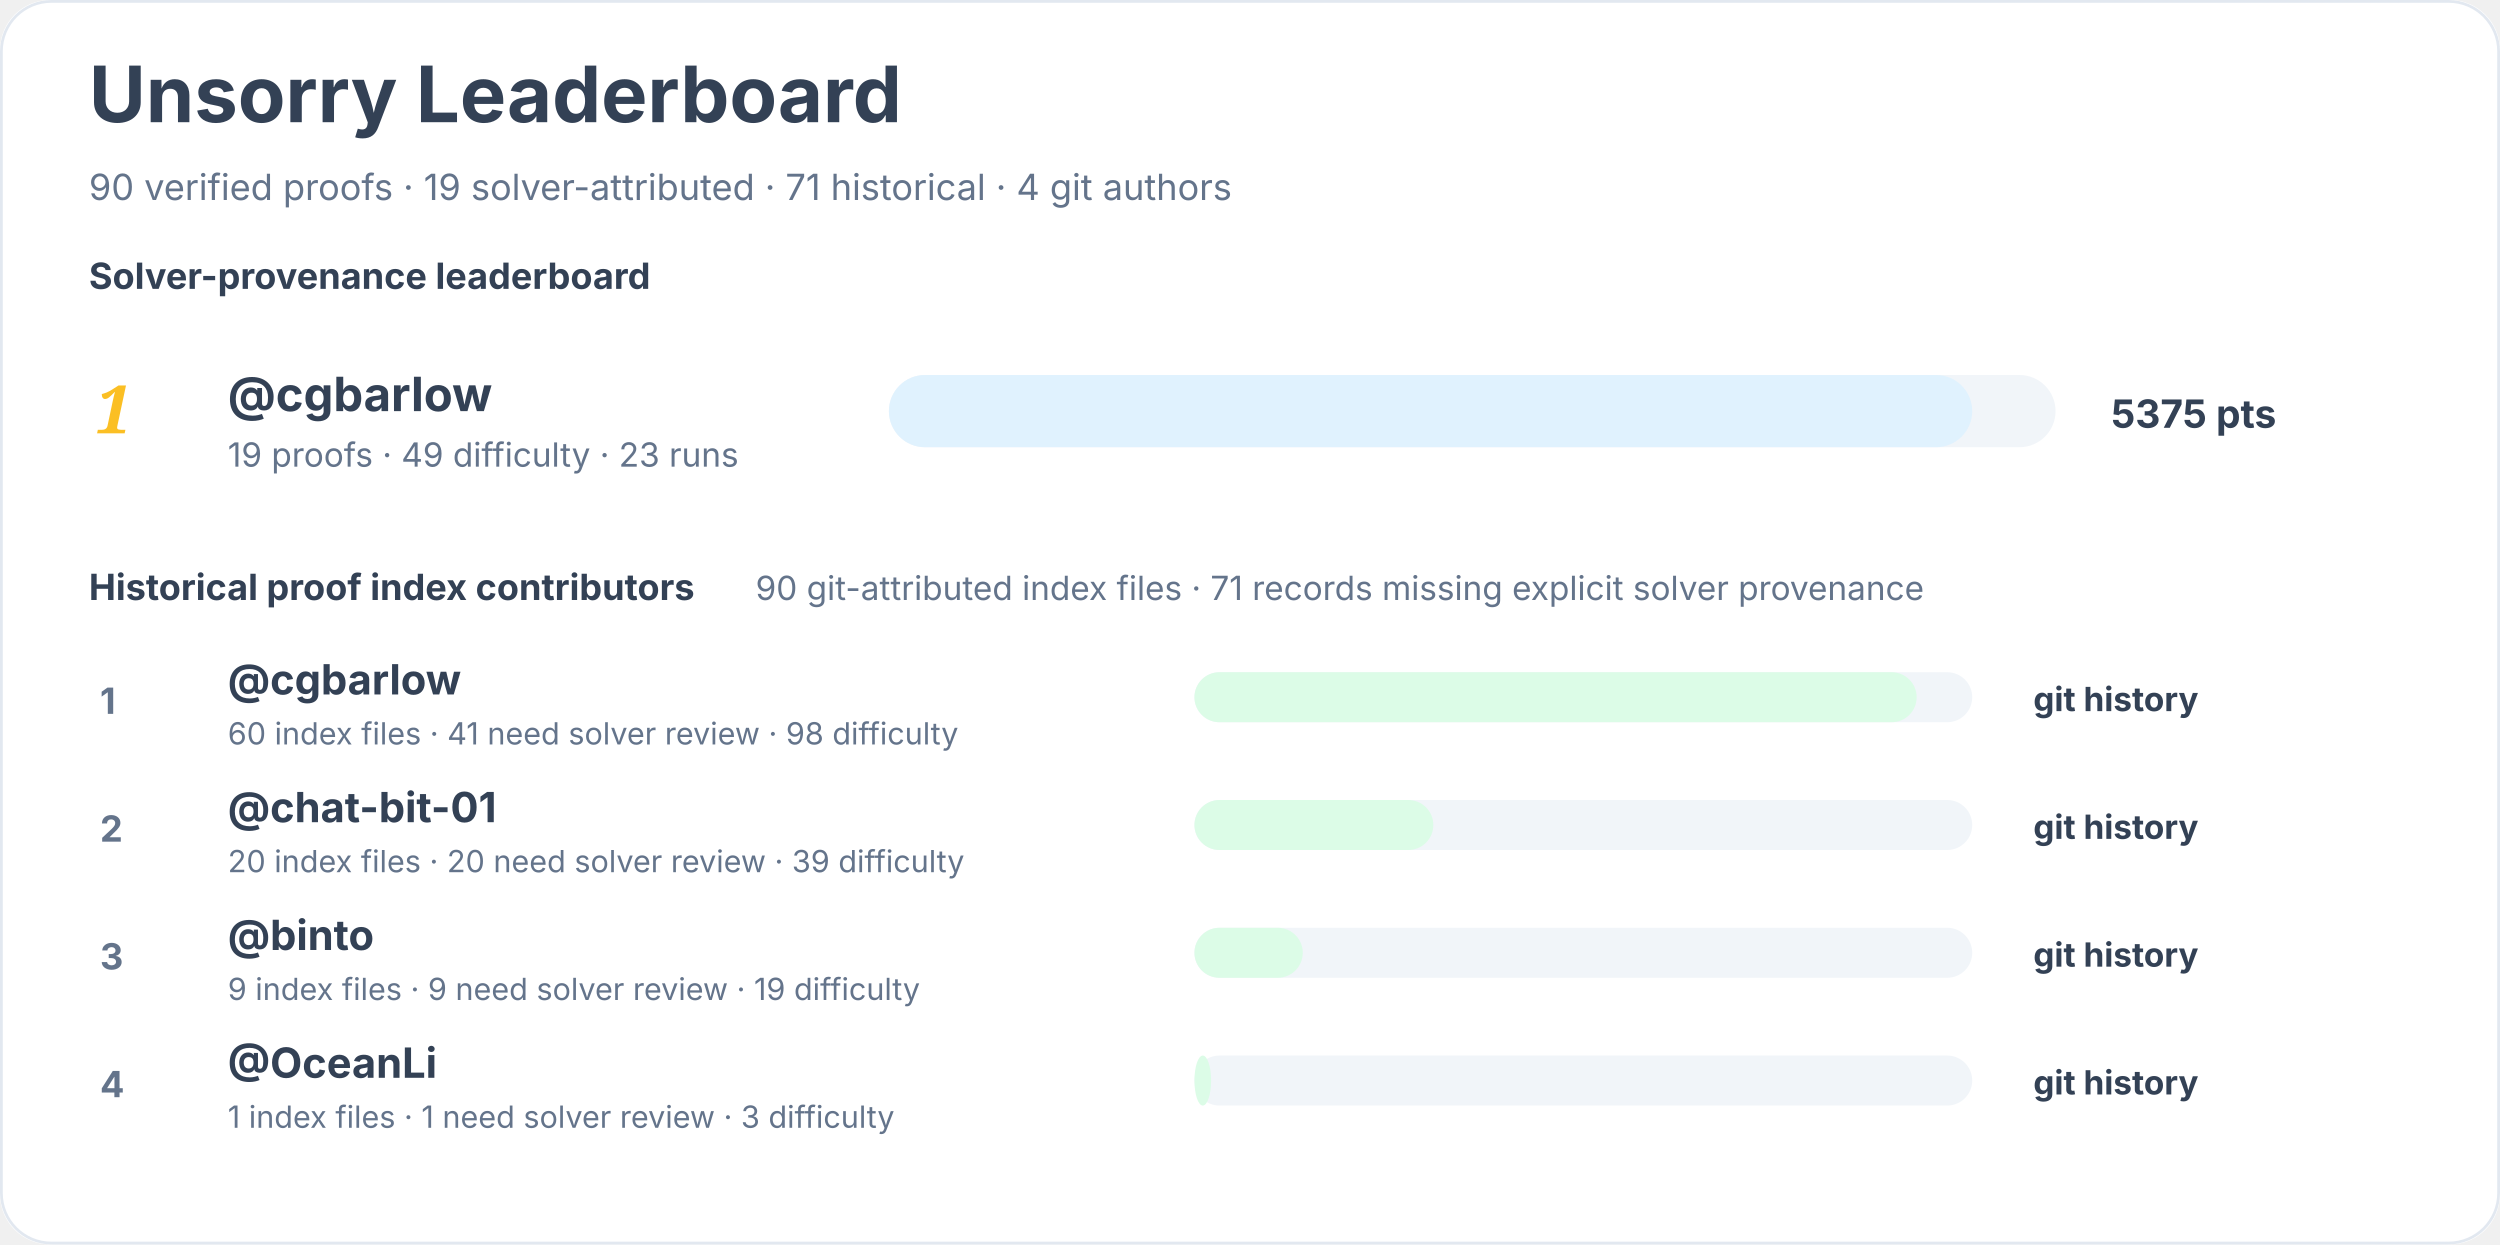
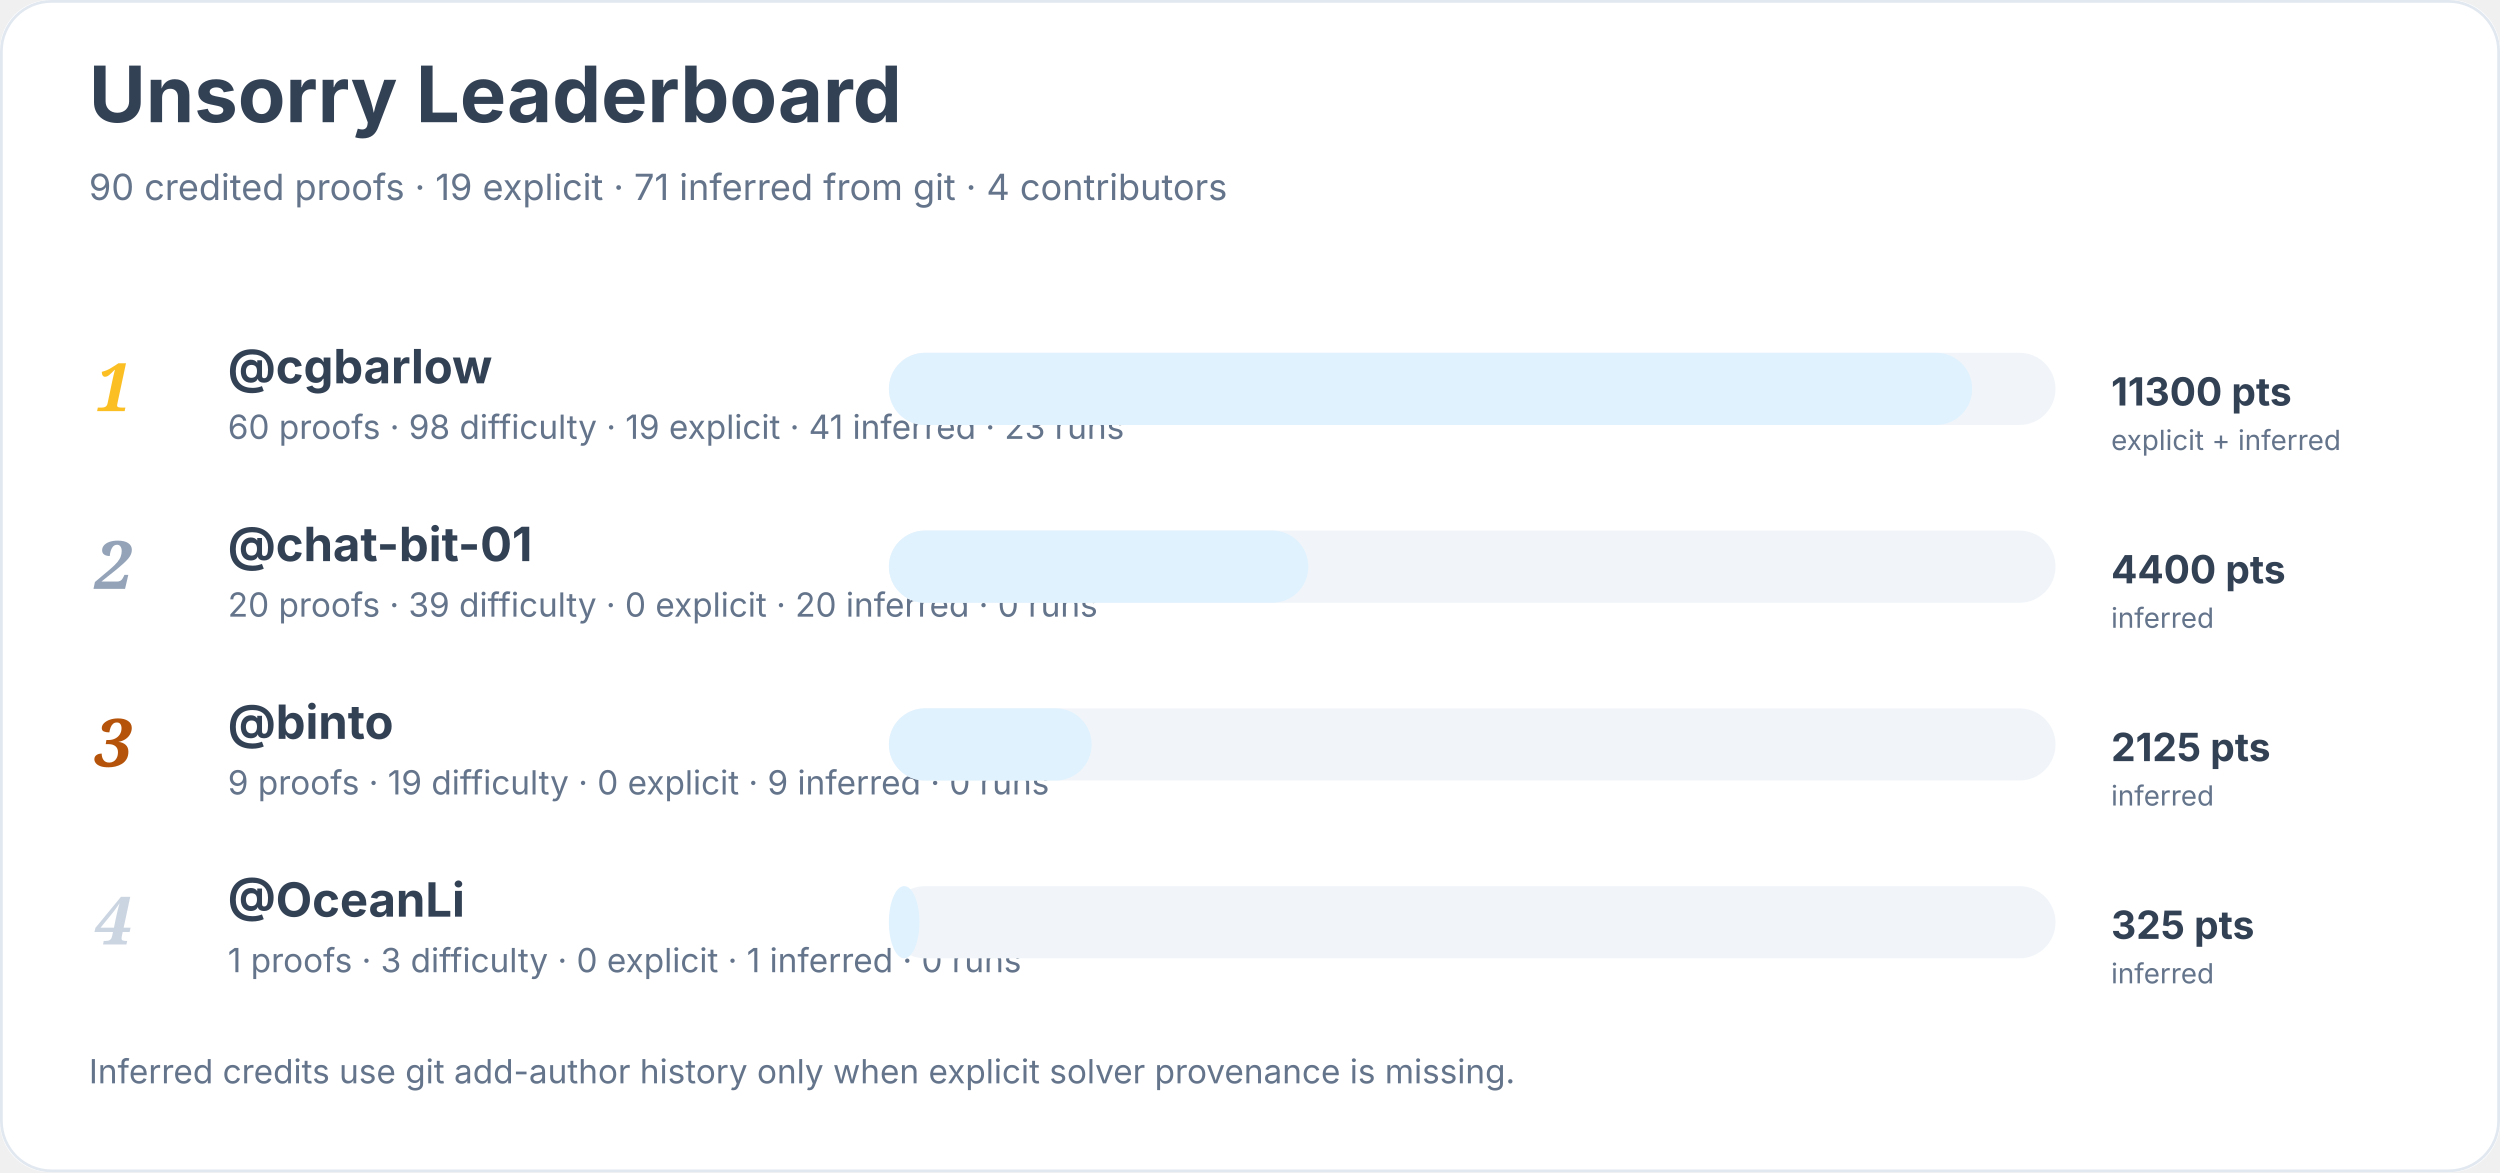
- <svg xmlns="http://www.w3.org/2000/svg" width="900" height="448" viewBox="0 0 900 448" role="img" aria-labelledby="title desc">
+ <svg xmlns="http://www.w3.org/2000/svg" width="900" height="422" viewBox="0 0 900 422" role="img" aria-labelledby="title desc">
  <rect width="900" height="100%" rx="18" fill="#ffffff" />
-   <rect x="0.5" y="0.5" width="899" height="447" rx="18" fill="none" stroke="#e2e8f0" />
+   <rect x="0.5" y="0.5" width="899" height="421" rx="18" fill="none" stroke="#e2e8f0" />
  <text x="32" y="44" font-family="Inter, system-ui, sans-serif" font-size="28" font-weight="700" fill="#334155">Unsorry Leaderboard</text>
-   <text x="32" y="72" font-family="Inter, system-ui, sans-serif" font-size="13" fill="#64748b">90 verified proofs · 19 solver-attributed · 71 historical · 4 git authors</text>
-   <text x="32" y="104" font-family="Inter, system-ui, sans-serif" font-size="13" font-weight="650" fill="#334155">Solver-provenance leaderboard</text>
-   <text x="34" y="156" font-family="Georgia, serif" font-size="24" font-style="italic" font-weight="700" fill="#fbbf24">1</text>
+   <text x="32" y="72" font-family="Inter, system-ui, sans-serif" font-size="13" fill="#64748b">90 credited proofs · 19 explicit · 71 inferred from git · 4 contributors</text>
+   <text x="34" y="148" font-family="Georgia, serif" font-size="24" font-style="italic" font-weight="700" fill="#fbbf24">1</text>
  <a href="https://github.com/cgbarlow">
-     <text x="82" y="148" font-family="Inter, system-ui, sans-serif" font-size="17" font-weight="650" fill="#334155">@cgbarlow</text>
+     <text x="82" y="138" font-family="Inter, system-ui, sans-serif" font-size="17" font-weight="650" fill="#334155">@cgbarlow</text>
  </a>
-   <text x="82" y="168" font-family="Inter, system-ui, sans-serif" font-size="12" fill="#64748b">19 proofs · 49 difficulty · 23 runs</text>
-   <rect x="320" y="135" width="420" height="26" rx="13" fill="#f1f5f9" />
-   <rect x="320" y="135" width="390" height="26" rx="13" fill="#e0f2fe" />
-   <text x="760" y="154" font-family="Inter, system-ui, sans-serif" font-size="14" font-weight="700" fill="#334155">5375 pts</text>
-   <text x="32" y="216" font-family="Inter, system-ui, sans-serif" font-size="13" font-weight="650" fill="#334155">Historical proof index contributors</text>
-   <text x="272" y="216" font-family="Inter, system-ui, sans-serif" font-size="12" fill="#64748b">90 git-attributed index files · 71 records missing explicit solver provenance</text>
-   <text x="36" y="257" font-family="Inter, system-ui, sans-serif" font-size="13" font-weight="700" fill="#64748b">1</text>
-   <a href="https://github.com/cgbarlow">
-     <text x="82" y="250" font-family="Inter, system-ui, sans-serif" font-size="15" font-weight="650" fill="#334155">@cgbarlow</text>
+   <text x="82" y="158" font-family="Inter, system-ui, sans-serif" font-size="12" fill="#64748b">60 proofs · 98 difficulty · 19 explicit · 41 inferred · 23 runs</text>
+   <rect x="320" y="127" width="420" height="26" rx="13" fill="#f1f5f9" />
+   <rect x="320" y="127" width="390" height="26" rx="13" fill="#e0f2fe" />
+   <text x="760" y="146" font-family="Inter, system-ui, sans-serif" font-size="14" font-weight="700" fill="#334155">11300 pts</text>
+   <text x="760" y="162" font-family="Inter, system-ui, sans-serif" font-size="10" fill="#64748b">explicit + inferred</text>
+   <text x="34" y="212" font-family="Georgia, serif" font-size="24" font-style="italic" font-weight="700" fill="#94a3b8">2</text>
+   <a href="https://github.com/chat-bit-01">
+     <text x="82" y="202" font-family="Inter, system-ui, sans-serif" font-size="17" font-weight="650" fill="#334155">@chat-bit-01</text>
  </a>
-   <text x="82" y="268" font-family="Inter, system-ui, sans-serif" font-size="11" fill="#64748b">60 index files · 41 need solver review · 98 difficulty</text>
-   <rect x="430" y="242" width="280" height="18" rx="9" fill="#f1f5f9" />
-   <rect x="430" y="242" width="260" height="18" rx="9" fill="#dcfce7" />
-   <text x="732" y="256" font-family="Inter, system-ui, sans-serif" font-size="12" font-weight="700" fill="#334155">git history</text>
-   <text x="36" y="303" font-family="Inter, system-ui, sans-serif" font-size="13" font-weight="700" fill="#64748b">2</text>
-   <a href="https://github.com/chat-bit-01">
-     <text x="82" y="296" font-family="Inter, system-ui, sans-serif" font-size="15" font-weight="650" fill="#334155">@chat-bit-01</text>
+   <text x="82" y="222" font-family="Inter, system-ui, sans-serif" font-size="12" fill="#64748b">20 proofs · 39 difficulty · 0 explicit · 20 inferred · 0 runs</text>
+   <rect x="320" y="191" width="420" height="26" rx="13" fill="#f1f5f9" />
+   <rect x="320" y="191" width="151" height="26" rx="13" fill="#e0f2fe" />
+   <text x="760" y="210" font-family="Inter, system-ui, sans-serif" font-size="14" font-weight="700" fill="#334155">4400 pts</text>
+   <text x="760" y="226" font-family="Inter, system-ui, sans-serif" font-size="10" fill="#64748b">inferred</text>
+   <text x="34" y="276" font-family="Georgia, serif" font-size="24" font-style="italic" font-weight="700" fill="#b45309">3</text>
+   <a href="https://github.com/binto">
+     <text x="82" y="266" font-family="Inter, system-ui, sans-serif" font-size="17" font-weight="650" fill="#334155">@binto</text>
  </a>
-   <text x="82" y="314" font-family="Inter, system-ui, sans-serif" font-size="11" fill="#64748b">20 index files · 20 need solver review · 39 difficulty</text>
-   <rect x="430" y="288" width="280" height="18" rx="9" fill="#f1f5f9" />
-   <rect x="430" y="288" width="86" height="18" rx="9" fill="#dcfce7" />
-   <text x="732" y="302" font-family="Inter, system-ui, sans-serif" font-size="12" font-weight="700" fill="#334155">git history</text>
-   <text x="36" y="349" font-family="Inter, system-ui, sans-serif" font-size="13" font-weight="700" fill="#64748b">3</text>
-   <a href="https://github.com/binto">
-     <text x="82" y="342" font-family="Inter, system-ui, sans-serif" font-size="15" font-weight="650" fill="#334155">@binto</text>
+   <text x="82" y="286" font-family="Inter, system-ui, sans-serif" font-size="12" fill="#64748b">9 proofs · 19 difficulty · 0 explicit · 9 inferred · 0 runs</text>
+   <rect x="320" y="255" width="420" height="26" rx="13" fill="#f1f5f9" />
+   <rect x="320" y="255" width="73" height="26" rx="13" fill="#e0f2fe" />
+   <text x="760" y="274" font-family="Inter, system-ui, sans-serif" font-size="14" font-weight="700" fill="#334155">2125 pts</text>
+   <text x="760" y="290" font-family="Inter, system-ui, sans-serif" font-size="10" fill="#64748b">inferred</text>
+   <text x="34" y="340" font-family="Georgia, serif" font-size="24" font-style="italic" font-weight="700" fill="#cbd5e1">4</text>
+   <a href="https://github.com/OceanLi">
+     <text x="82" y="330" font-family="Inter, system-ui, sans-serif" font-size="17" font-weight="650" fill="#334155">@OceanLi</text>
  </a>
-   <text x="82" y="360" font-family="Inter, system-ui, sans-serif" font-size="11" fill="#64748b">9 index files · 9 need solver review · 19 difficulty</text>
-   <rect x="430" y="334" width="280" height="18" rx="9" fill="#f1f5f9" />
-   <rect x="430" y="334" width="39" height="18" rx="9" fill="#dcfce7" />
-   <text x="732" y="348" font-family="Inter, system-ui, sans-serif" font-size="12" font-weight="700" fill="#334155">git history</text>
-   <text x="36" y="395" font-family="Inter, system-ui, sans-serif" font-size="13" font-weight="700" fill="#64748b">4</text>
-   <a href="https://github.com/OceanLi">
-     <text x="82" y="388" font-family="Inter, system-ui, sans-serif" font-size="15" font-weight="650" fill="#334155">@OceanLi</text>
-   </a>
-   <text x="82" y="406" font-family="Inter, system-ui, sans-serif" font-size="11" fill="#64748b">1 index files · 1 need solver review · 3 difficulty</text>
-   <rect x="430" y="380" width="280" height="18" rx="9" fill="#f1f5f9" />
-   <rect x="430" y="380" width="6" height="18" rx="9" fill="#dcfce7" />
-   <text x="732" y="394" font-family="Inter, system-ui, sans-serif" font-size="12" font-weight="700" fill="#334155">git history</text>
+   <text x="82" y="350" font-family="Inter, system-ui, sans-serif" font-size="12" fill="#64748b">1 proofs · 3 difficulty · 0 explicit · 1 inferred · 0 runs</text>
+   <rect x="320" y="319" width="420" height="26" rx="13" fill="#f1f5f9" />
+   <rect x="320" y="319" width="11" height="26" rx="13" fill="#e0f2fe" />
+   <text x="760" y="338" font-family="Inter, system-ui, sans-serif" font-size="14" font-weight="700" fill="#334155">325 pts</text>
+   <text x="760" y="354" font-family="Inter, system-ui, sans-serif" font-size="10" fill="#64748b">inferred</text>
+   <text x="32" y="390" font-family="Inter, system-ui, sans-serif" font-size="12" fill="#64748b">Inferred credits use git add-author history only when explicit solver provenance is missing.</text>
</svg>
